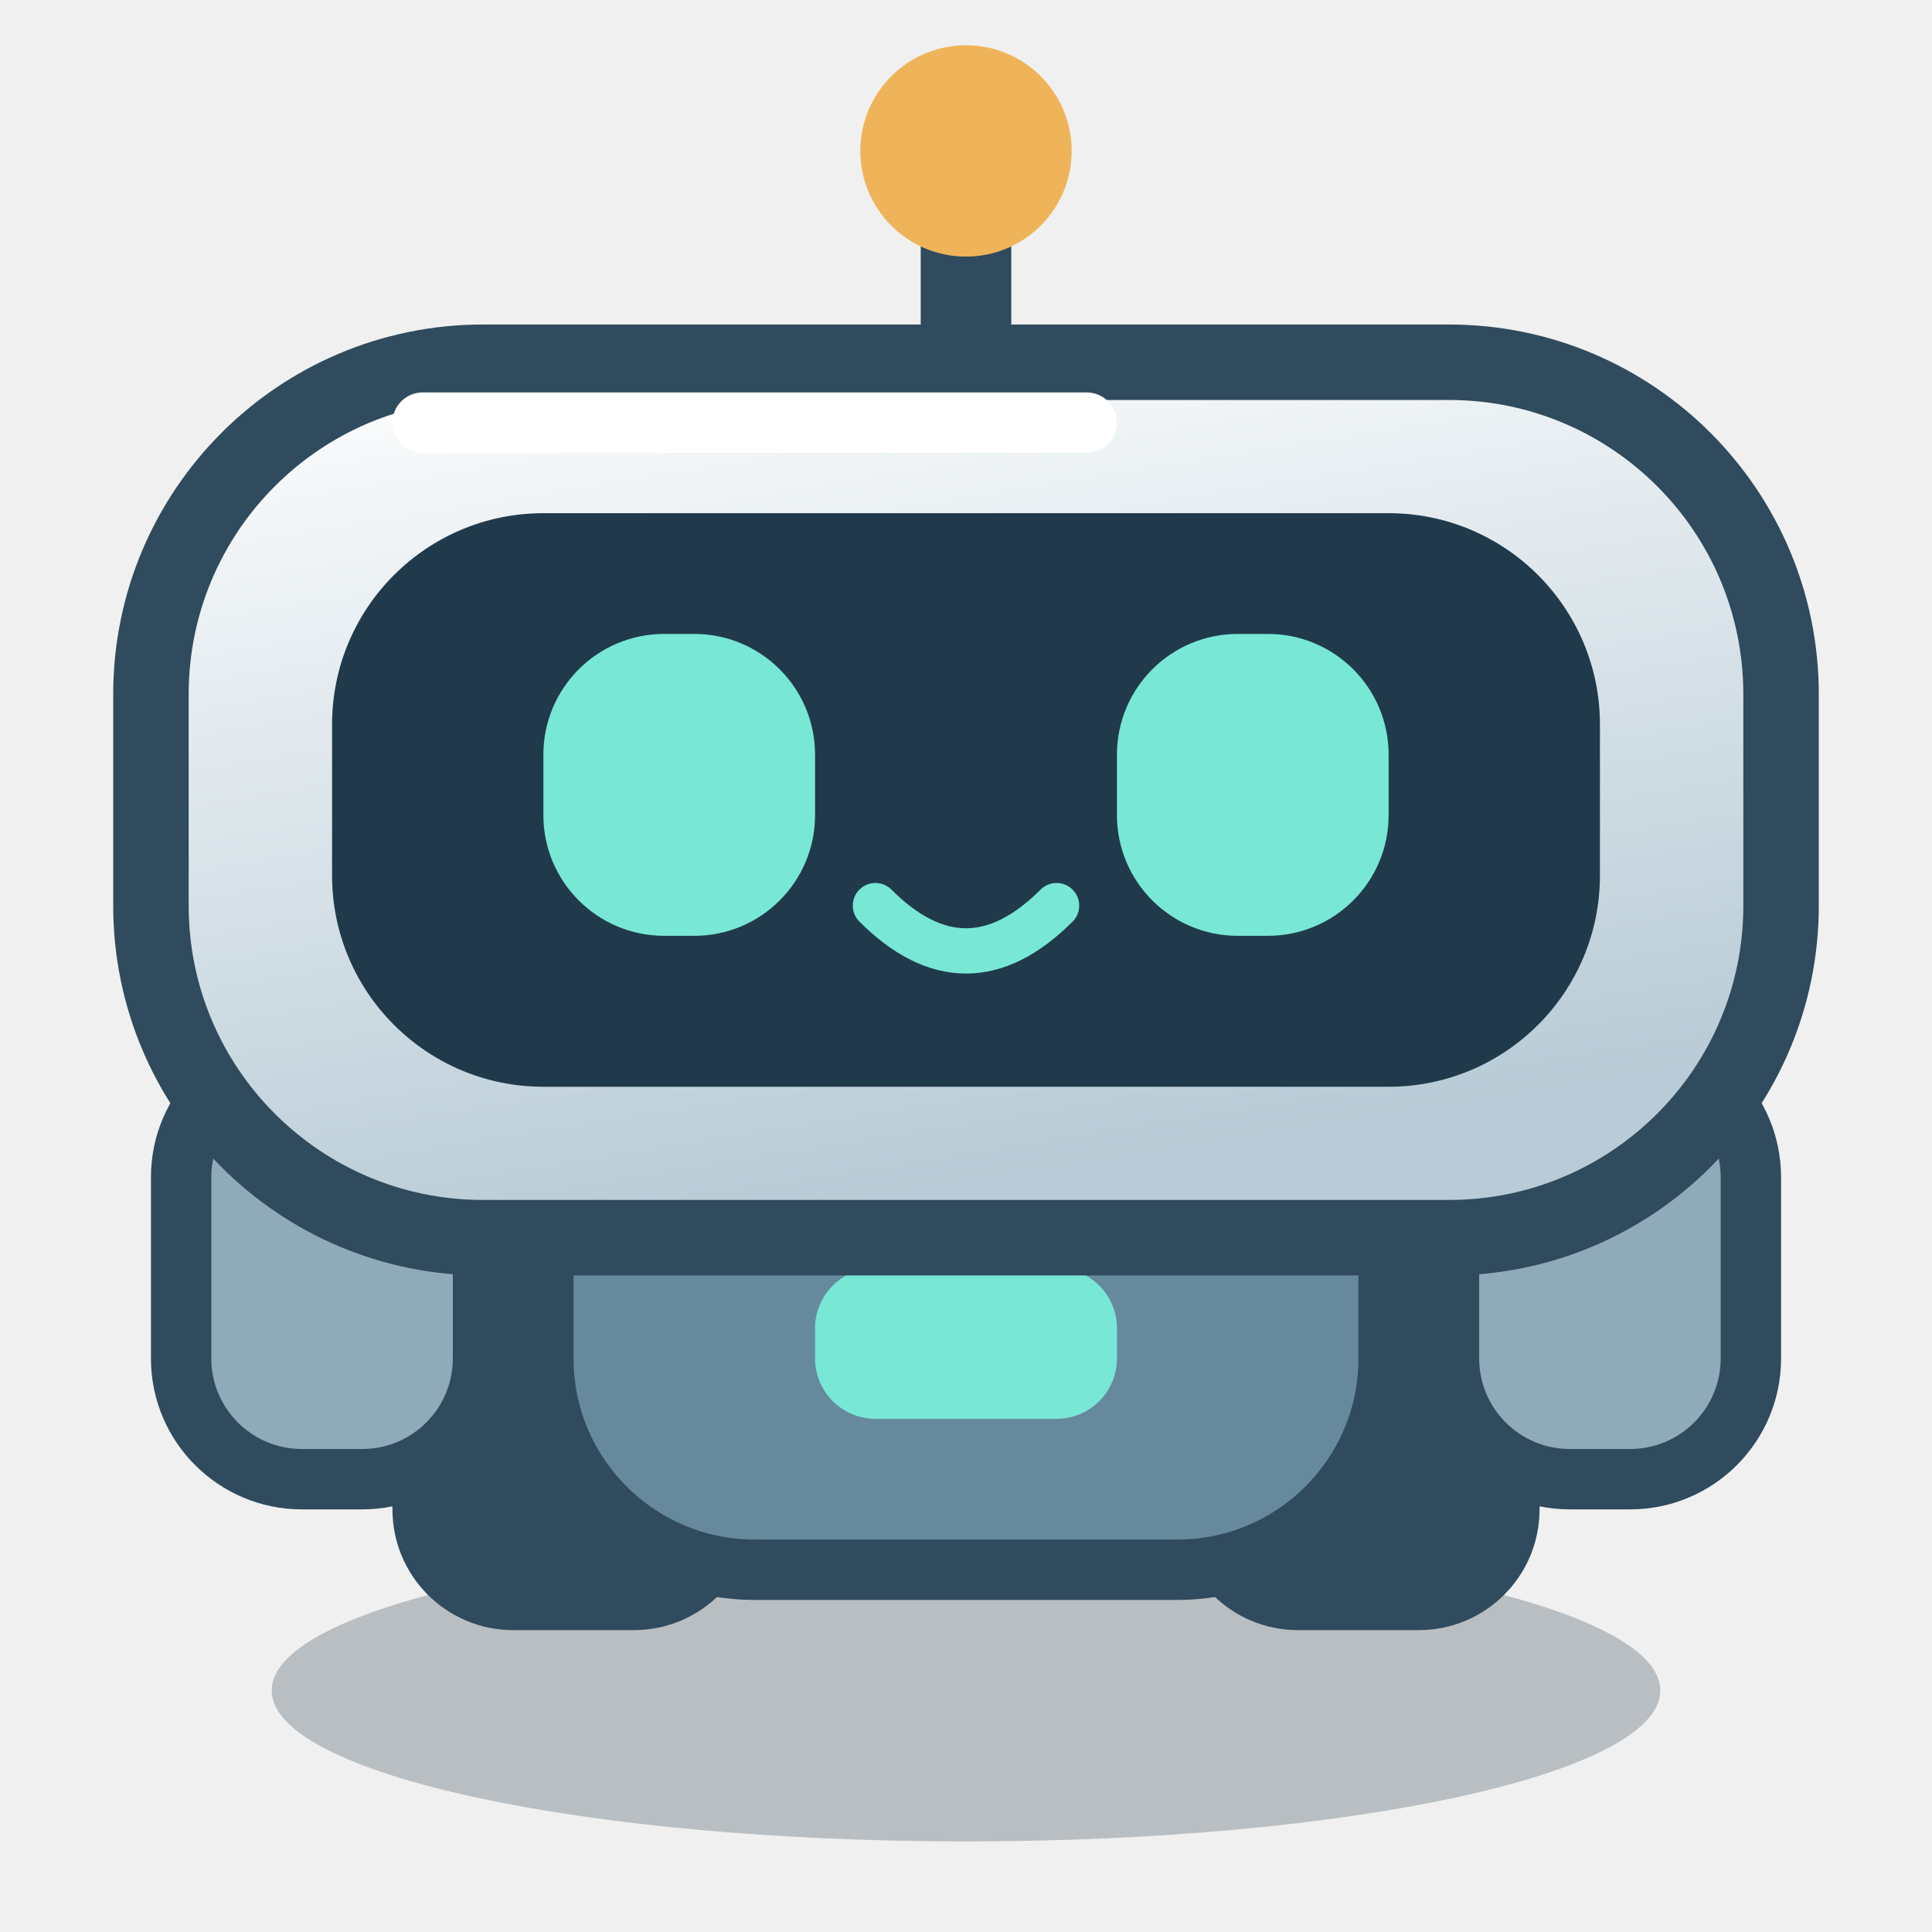
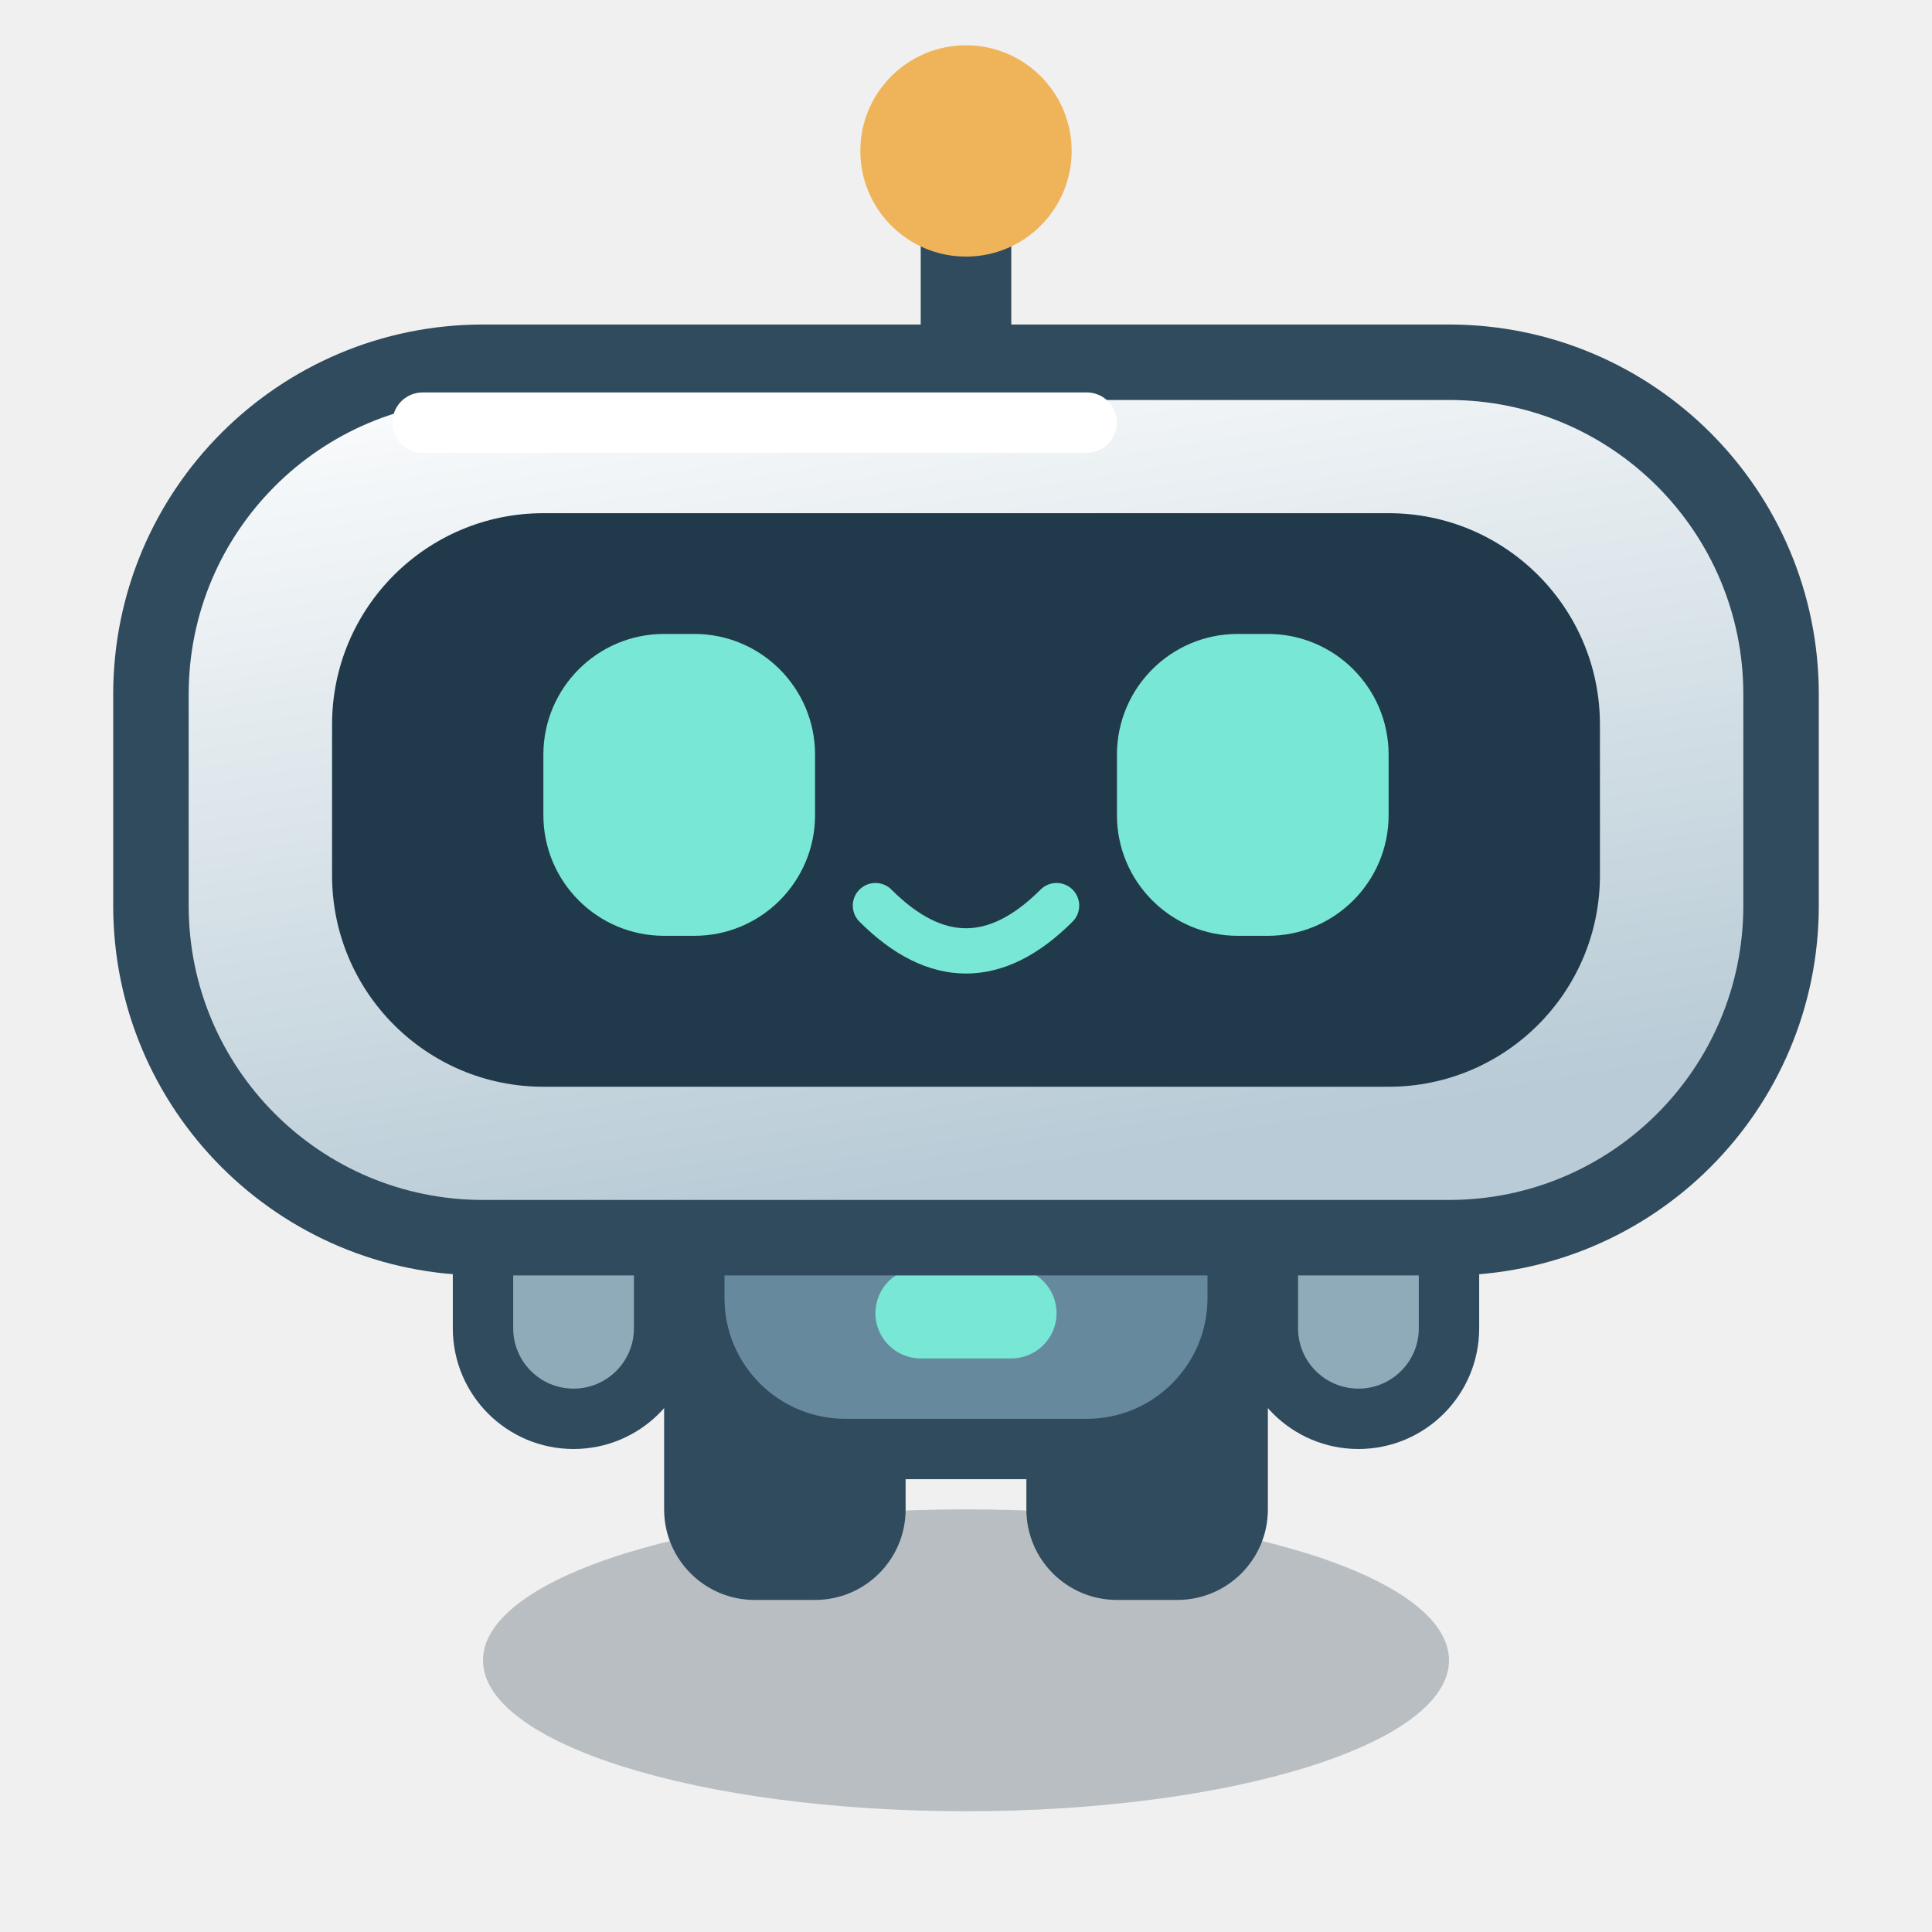
<svg xmlns="http://www.w3.org/2000/svg" viewBox="0 0 64 64">
  <defs>
    <linearGradient id="shell" x1="0" y1="0" x2=".3" y2="1">
      <stop stop-color="#fff" />
      <stop offset="1" stop-color="#b8cbd6" />
    </linearGradient>
  </defs>
-   <ellipse cx="32" cy="56" rx="23" ry="5" fill="#263e4b" opacity=".28" />
-   <rect x="13" y="42" width="12" height="12" rx="4" fill="#304b5d" />
-   <rect x="39" y="42" width="12" height="12" rx="4" fill="#304b5d" />
-   <rect x="18" y="33" width="28" height="19" rx="7" fill="#66899e" stroke="#304b5d" stroke-width="2" />
-   <rect x="27" y="42" width="10" height="5" rx="2" fill="#79e7d5" />
-   <rect x="6" y="35" width="10" height="14" rx="4" fill="#8faab9" stroke="#304b5d" stroke-width="2" />
-   <rect x="48" y="35" width="10" height="14" rx="4" fill="#8faab9" stroke="#304b5d" stroke-width="2" />
+   <ellipse cx="32" cy="55" rx="16" ry="5" fill="#263e4b" opacity=".28" />
+   <rect x="22" y="43" width="8" height="10" rx="3" fill="#304b5d" />
+   <rect x="34" y="43" width="8" height="10" rx="3" fill="#304b5d" />
+   <rect x="23" y="33" width="18" height="15" rx="5" fill="#66899e" stroke="#304b5d" stroke-width="2" />
+   <rect x="29" y="42" width="6" height="3" rx="1.5" fill="#79e7d5" />
+   <rect x="16" y="36" width="6" height="11" rx="3" fill="#8faab9" stroke="#304b5d" stroke-width="2" />
+   <rect x="42" y="36" width="6" height="11" rx="3" fill="#8faab9" stroke="#304b5d" stroke-width="2" />
  <path d="M32 11V5" stroke="#304b5d" stroke-width="3" stroke-linecap="round" />
  <circle cx="32" cy="5" r="3.5" fill="#efb45a" />
  <rect x="5" y="12" width="54" height="29" rx="11" fill="url(#shell)" stroke="#304b5d" stroke-width="2.5" />
  <rect x="11" y="17" width="42" height="19" rx="7" fill="#203a4c" />
  <rect x="18" y="21" width="9" height="10" rx="4" fill="#79e7d5" />
  <rect x="37" y="21" width="9" height="10" rx="4" fill="#79e7d5" />
  <path d="M29 30q3 3 6 0" fill="none" stroke="#79e7d5" stroke-width="1.5" stroke-linecap="round" />
  <path d="M14 14h22" stroke="#fff" stroke-width="2" stroke-linecap="round" />
</svg>
